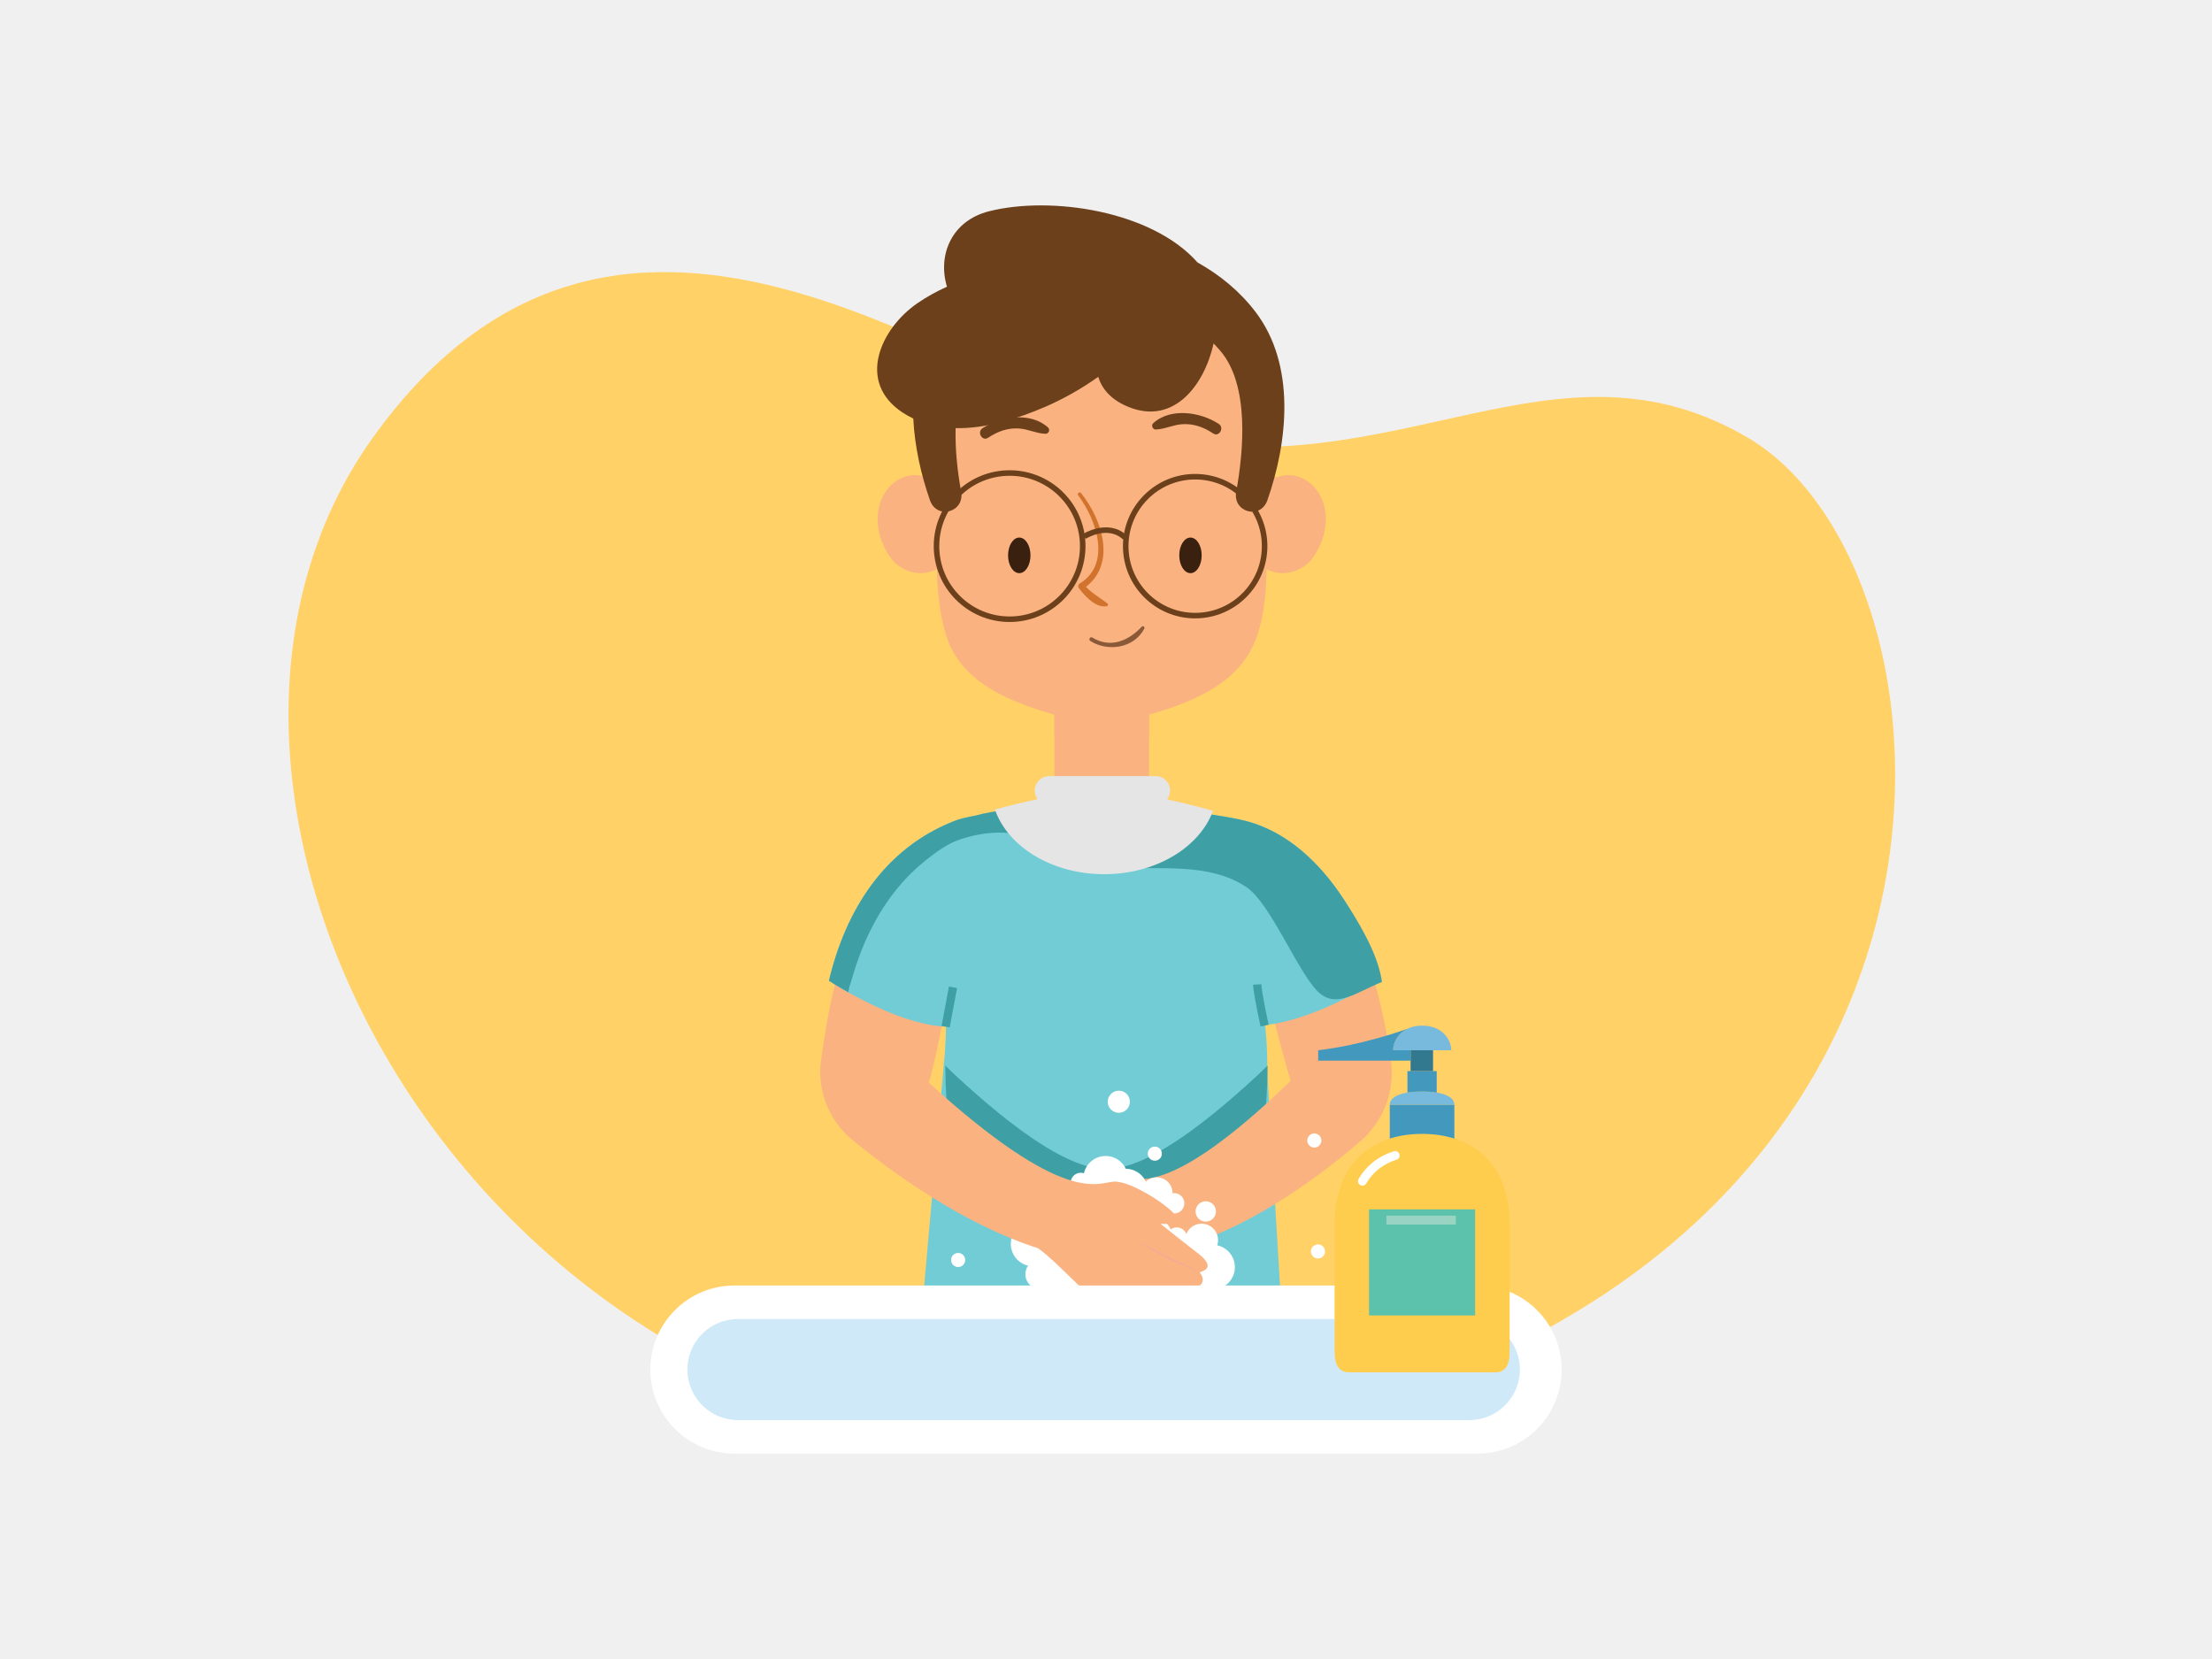
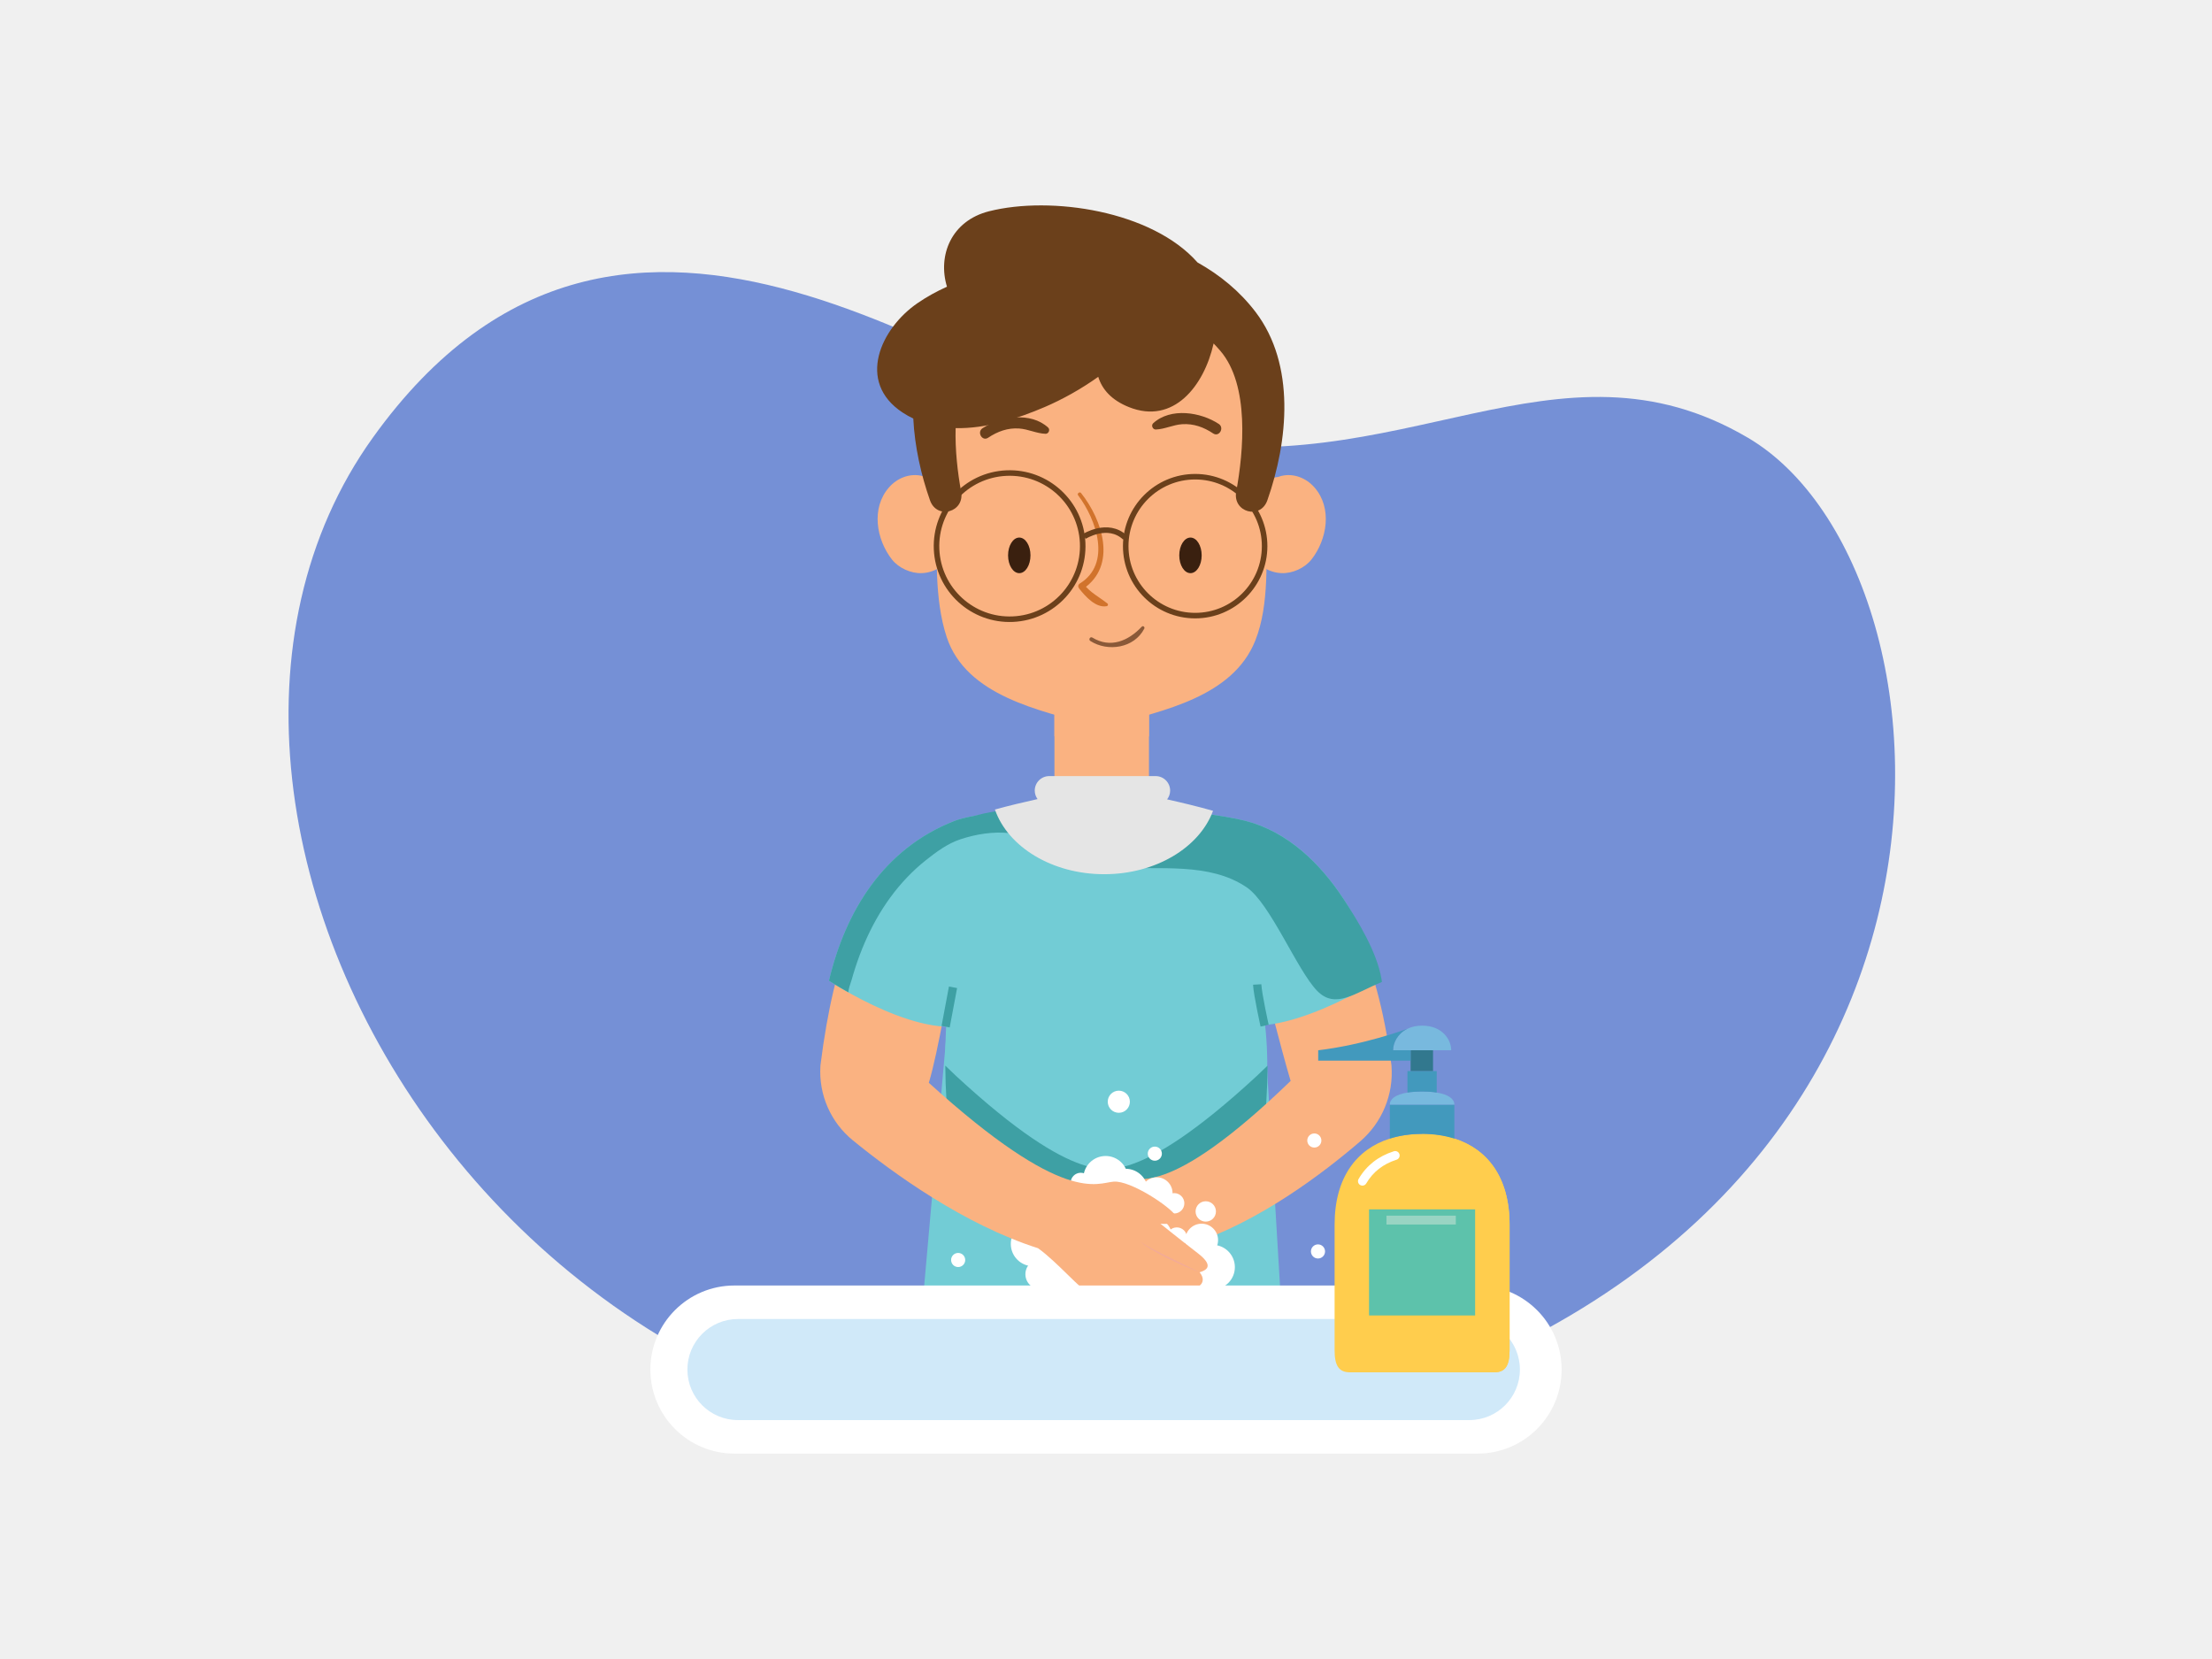
<svg xmlns="http://www.w3.org/2000/svg" xmlns:xlink="http://www.w3.org/1999/xlink" version="1.1" id="Layer_1" x="0px" y="0px" viewBox="0 0 800 600" enable-background="new 0 0 800 600" xml:space="preserve">
  <switch>
    <g>
      <g>
-         <path fill="#FFD167" d="M418.072,158.346c-63.081-12.55-191.316-128.363-283.276,0     C34.143,298.842,193.29,576.183,462.174,516.156c268.884-60.027,252.111-309.489,170.04-357.809     C563.011,117.602,506.277,175.895,418.072,158.346z" />
+         <path fill="#7590d6" d="M418.072,158.346c-63.081-12.55-191.316-128.363-283.276,0     C34.143,298.842,193.29,576.183,462.174,516.156c268.884-60.027,252.111-309.489,170.04-357.809     C563.011,117.602,506.277,175.895,418.072,158.346z" />
        <g>
          <g>
            <polygon fill="#72CCD5" points="346.338,328.751 332.39,485.865 464.51,491.335 454.679,327.033      " />
            <path fill="#F3AA96" d="M421.699,468.819c-1.869-0.117-3.725-0.38-5.571-0.696c-1.847-0.316-3.676-0.736-5.489-1.221       c-1.8-0.526-3.599-1.085-5.317-1.854c-1.713-0.765-3.399-1.65-4.826-2.875c1.56,1.039,3.258,1.81,4.985,2.486       c1.728,0.681,3.505,1.237,5.303,1.718c1.786,0.524,3.603,0.933,5.423,1.337C418.03,468.114,419.859,468.478,421.699,468.819" />
-             <path fill="#F3AA96" d="M428.091,465.49c-2.009-0.402-3.988-0.927-5.953-1.5c-1.967-0.573-3.901-1.253-5.823-1.966       c-1.908-0.746-3.793-1.57-5.602-2.544c-1.793-0.981-3.584-2.081-4.944-3.631c1.514,1.382,3.318,2.361,5.137,3.258       c1.828,0.886,3.693,1.707,5.605,2.409c1.894,0.75,3.821,1.419,5.752,2.076C424.197,464.245,426.14,464.871,428.091,465.49" />
+             <path fill="#7590d6" d="M428.091,465.49c-2.009-0.402-3.988-0.927-5.953-1.5c-1.967-0.573-3.901-1.253-5.823-1.966       c-1.908-0.746-3.793-1.57-5.602-2.544c-1.793-0.981-3.584-2.081-4.944-3.631c1.514,1.382,3.318,2.361,5.137,3.258       c1.828,0.886,3.693,1.707,5.605,2.409c1.894,0.75,3.821,1.419,5.752,2.076C424.197,464.245,426.14,464.871,428.091,465.49" />
            <path fill="#3B5FAC" d="M392.988,332.038c9.187,6.601,21.646,6.601,30.833,0c0.797-0.579,1.233-0.949,1.233-0.949       c5.467-1.276,23.295,1.288,29.688,2.946c2.853,0.738,5.543,1.771,8.081,3.03c-4.228-2.992-8.963-5.382-14.263-6.754       c-6.394-1.658-24.223-4.222-29.687-2.946c0,0-0.437,0.372-1.233,0.949c-7.617,5.473-17.479,6.393-25.865,2.793       C391.822,331.147,392.229,331.495,392.988,332.038" />
            <path fill="#72CCD5" d="M452.257,435.191H346.338l-0.744-6.251l-2.047-17.084c-2.134-17.875-2.246-35.951-0.336-53.853       l3.126-29.252l9.106-1.378l56.16-8.51C481.546,322.747,452.257,435.191,452.257,435.191" />
            <path fill="#3EA0A4" d="M429.382,435.079c-2.134-3.573-16.116-13.261-22.194-12.988c-5.88,0.273-17.206,7.877-61.358-32.912       c-1.157-1.071-3.957-3.785-3.957-3.785c0.071,8.838,0.625,17.674,1.675,26.461l2.047,17.083       c3.449,2.159,7.009,4.254,10.669,6.252h73.18C429.431,435.153,429.406,435.116,429.382,435.079" />
            <path fill="#3EA0A4" d="M370.932,435.079c2.133-3.573,16.114-13.261,22.193-12.988c5.88,0.273,17.206,7.877,61.358-32.912       c1.158-1.071,3.958-3.785,3.958-3.785c-0.073,8.838-0.627,17.674-1.675,26.461l-2.047,17.083       c-3.449,2.159-7.01,4.254-10.669,6.252h-73.18C370.882,435.153,370.908,435.116,370.932,435.079" />
            <path fill="#FAB281" d="M435.608,300.19c18.808,4.659,56.794,3.224,67.626,85.035c0.008,0.105,0.016,0.211,0.023,0.318       c0.779,10.371-3.431,20.478-11.322,27.257c-13.568,11.657-36.675,29.147-61.069,37.103       c-6.465,4.902-13.89,14.515-18.149,17.024c-4.26,2.509-17.293,4.496-20.508,4.89c-3.216,0.393-7.02-2.434-4.238-5.337       c-4.921,1.173-6.656-0.28-6.017-3.42c-3.771,1.646-8.638-1.301-5.456-5.42c-1.894-0.669-5.355-2.084,0.454-6.83       c5.808-4.746,12.474-10.442,12.474-10.442s-7.311,0.622-5.298-2.846c2.015-3.467,15.113-12.565,20.788-12.052       c5.675,0.515,16.739,9.079,61.858-34.54c-3.437-11.504-9.747-36.512-9.747-36.512" />
            <path fill="#FFFFFF" d="M438.632,466.35c4.455-0.049,8.026-3.702,7.976-8.156c-0.049-4.455-3.701-8.026-8.156-7.976       c-4.455,0.049-8.026,3.702-7.976,8.156C430.525,462.828,434.177,466.401,438.632,466.35" />
            <path fill="#FFFFFF" d="M407.19,438.836c4.455-0.05,8.025-3.702,7.976-8.156c-0.049-4.455-3.7-8.026-8.156-7.977       c-4.455,0.05-8.026,3.701-7.976,8.156C399.082,435.314,402.735,438.885,407.19,438.836" />
            <path fill="#FFFFFF" d="M405.94,450.585c4.455-0.049,8.025-3.701,7.976-8.156c-0.049-4.455-3.702-8.026-8.156-7.976       c-4.455,0.049-8.026,3.702-7.977,8.156C397.833,447.063,401.485,450.635,405.94,450.585" />
            <path fill="#FFFFFF" d="M416.094,455.986c4.455-0.049,8.025-3.702,7.976-8.156c-0.049-4.455-3.702-8.026-8.156-7.977       c-4.455,0.05-8.026,3.702-7.977,8.157C407.987,452.463,411.638,456.036,416.094,455.986" />
            <path fill="#FFFFFF" d="M403.173,441.473c4.455-0.049,8.026-3.702,7.976-8.156c-0.05-4.455-3.701-8.026-8.156-7.976       c-4.455,0.049-8.026,3.702-7.978,8.156C395.066,437.951,398.717,441.523,403.173,441.473" />
            <path fill="#FFFFFF" d="M399.959,434.21c4.455-0.049,8.026-3.702,7.976-8.156c-0.049-4.455-3.701-8.026-8.156-7.977       c-4.455,0.05-8.026,3.701-7.976,8.156C391.852,430.689,395.505,434.259,399.959,434.21" />
            <path fill="#FFFFFF" d="M404.677,402.458c2.21-0.023,3.98-1.836,3.956-4.046c-0.025-2.209-1.836-3.981-4.045-3.955       c-2.21,0.024-3.981,1.835-3.956,4.045C400.657,400.712,402.469,402.482,404.677,402.458" />
            <path fill="#FFFFFF" d="M365.595,430.379c1.41-0.016,2.539-1.171,2.524-2.581c-0.017-1.409-1.172-2.538-2.581-2.522       c-1.41,0.015-2.539,1.171-2.523,2.578C363.032,429.265,364.187,430.394,365.595,430.379" />
            <path fill="#FFFFFF" d="M417.686,419.787c1.41-0.016,2.539-1.171,2.524-2.58c-0.016-1.41-1.171-2.539-2.581-2.523       c-1.409,0.016-2.539,1.171-2.523,2.58C415.122,418.672,416.277,419.803,417.686,419.787" />
            <path fill="#FFFFFF" d="M475.372,415.032c1.41-0.016,2.539-1.171,2.524-2.58c-0.017-1.41-1.172-2.539-2.581-2.523       c-1.41,0.016-2.539,1.171-2.523,2.578C472.807,413.918,473.963,415.048,475.372,415.032" />
            <path fill="#FFFFFF" d="M346.561,458.244c1.41-0.016,2.539-1.171,2.523-2.579c-0.015-1.41-1.17-2.539-2.58-2.523       c-1.409,0.015-2.539,1.17-2.523,2.578C343.997,457.13,345.152,458.26,346.561,458.244" />
            <path fill="#FFFFFF" d="M476.698,455.152c1.41-0.016,2.539-1.171,2.523-2.58c-0.016-1.41-1.171-2.539-2.58-2.523       c-1.41,0.015-2.539,1.171-2.523,2.58C474.135,454.039,475.29,455.167,476.698,455.152" />
            <path fill="#FFFFFF" d="M418.411,437.232c3.159-0.035,5.694-2.625,5.659-5.786c-0.035-3.161-2.625-5.693-5.786-5.659       c-3.16,0.035-5.694,2.625-5.659,5.786C412.66,434.733,415.251,437.267,418.411,437.232" />
            <path fill="#FFFFFF" d="M390.922,431.509c2.034-0.023,3.664-1.69,3.642-3.723c-0.023-2.034-1.69-3.665-3.724-3.642       c-2.034,0.022-3.664,1.69-3.641,3.724C387.222,429.902,388.888,431.532,390.922,431.509" />
            <path fill="#FFFFFF" d="M392.635,437.088c2.033-0.023,3.663-1.689,3.641-3.723s-1.69-3.665-3.723-3.642       c-2.034,0.023-3.664,1.69-3.642,3.724C388.934,435.48,390.601,437.112,392.635,437.088" />
            <path fill="#FFFFFF" d="M424.697,438.874c2.034-0.023,3.663-1.69,3.642-3.723c-0.023-2.034-1.69-3.665-3.724-3.642       c-2.034,0.022-3.664,1.69-3.641,3.724C420.995,437.267,422.663,438.896,424.697,438.874" />
            <path fill="#FFFFFF" d="M385.778,475.886c2.033-0.022,3.662-1.69,3.641-3.724c-0.023-2.034-1.69-3.663-3.723-3.641       c-2.034,0.023-3.665,1.689-3.642,3.723C382.075,474.278,383.744,475.909,385.778,475.886" />
            <path fill="#FFFFFF" d="M422.861,477.885c2.033-0.022,3.664-1.69,3.641-3.724c-0.022-2.033-1.689-3.663-3.723-3.641       c-2.034,0.023-3.664,1.69-3.642,3.723C419.16,476.278,420.827,477.909,422.861,477.885" />
            <path fill="#FFFFFF" d="M390.783,450.358c4.455-0.05,8.025-3.702,7.976-8.157c-0.049-4.455-3.702-8.026-8.156-7.976       c-4.455,0.05-8.026,3.702-7.976,8.155C382.676,446.834,386.329,450.407,390.783,450.358" />
            <path fill="#FFFFFF" d="M395.356,464.099c4.456-0.05,8.025-3.702,7.977-8.157c-0.05-4.455-3.701-8.026-8.156-7.976       c-4.455,0.049-8.027,3.702-7.977,8.156S390.902,464.148,395.356,464.099" />
            <path fill="#FFFFFF" d="M403.173,452.601c4.455-0.05,8.026-3.702,7.976-8.156c-0.049-4.456-3.701-8.027-8.156-7.977       s-8.026,3.702-7.978,8.156C395.066,449.079,398.717,452.65,403.173,452.601" />
            <path fill="#FFFFFF" d="M406.061,462.632c4.456-0.049,8.026-3.7,7.978-8.156c-0.051-4.455-3.703-8.026-8.157-7.976       c-4.456,0.049-8.027,3.702-7.977,8.156C397.955,459.111,401.607,462.682,406.061,462.632" />
            <path fill="#FFFFFF" d="M384.433,468.102c4.455-0.049,8.026-3.702,7.976-8.156c-0.049-4.455-3.701-8.026-8.156-7.976       c-4.455,0.049-8.026,3.7-7.976,8.156C376.326,464.581,379.978,468.152,384.433,468.102" />
            <path fill="#FFFFFF" d="M373.724,457.942c4.455-0.05,8.025-3.703,7.977-8.157c-0.05-4.455-3.701-8.026-8.156-7.976       c-4.456,0.049-8.027,3.702-7.977,8.156S369.269,457.991,373.724,457.942" />
            <path fill="#FFFFFF" d="M380.934,446.902c4.455-0.049,8.026-3.701,7.977-8.156c-0.05-4.455-3.702-8.026-8.157-7.977       c-4.455,0.05-8.026,3.7-7.976,8.157C372.828,443.381,376.479,446.952,380.934,446.902" />
            <path fill="#FFFFFF" d="M393.128,474.333c4.456-0.05,8.026-3.701,7.977-8.156c-0.05-4.456-3.702-8.027-8.156-7.977       c-4.456,0.05-8.027,3.7-7.977,8.155C385.021,470.811,388.673,474.382,393.128,474.333" />
            <path fill="#FFFFFF" d="M404.47,480.31c4.456-0.05,8.025-3.701,7.977-8.156c-0.05-4.455-3.702-8.026-8.156-7.977       c-4.456,0.05-8.027,3.7-7.977,8.156C396.363,476.788,400.015,480.36,404.47,480.31" />
            <path fill="#FFFFFF" d="M376.337,466.266c2.996-0.034,5.398-2.49,5.365-5.486c-0.034-2.996-2.489-5.398-5.486-5.365       c-2.996,0.034-5.398,2.489-5.365,5.486C370.885,463.898,373.34,466.299,376.337,466.266" />
            <path fill="#FFFFFF" d="M416.515,470.538c4.455-0.049,8.026-3.7,7.976-8.156c-0.049-4.455-3.702-8.026-8.156-7.976       c-4.455,0.049-8.026,3.702-7.978,8.156C408.408,467.016,412.059,470.588,416.515,470.538" />
            <path fill="#FFFFFF" d="M426.607,470.426c4.455-0.05,8.026-3.701,7.976-8.156s-3.702-8.026-8.156-7.977       c-4.455,0.05-8.026,3.701-7.978,8.156C418.5,466.905,422.151,470.475,426.607,470.426" />
            <path fill="#FFFFFF" d="M425.646,451.271c2.034-0.023,3.664-1.69,3.642-3.724c-0.022-2.033-1.69-3.664-3.724-3.641       c-2.033,0.022-3.663,1.69-3.641,3.723C421.946,449.663,423.613,451.293,425.646,451.271" />
            <path fill="#FFFFFF" d="M436.12,441.816c2.034-0.023,3.664-1.689,3.642-3.723c-0.022-2.034-1.69-3.665-3.723-3.641       c-2.034,0.021-3.664,1.689-3.642,3.723C432.419,440.209,434.087,441.838,436.12,441.816" />
            <path fill="#FFFFFF" d="M434.65,454.458c3.285-0.037,5.918-2.73,5.88-6.015c-0.037-3.285-2.729-5.919-6.014-5.88       c-3.285,0.036-5.918,2.729-5.881,6.014C428.673,451.861,431.365,454.494,434.65,454.458" />
            <path fill="#FFFFFF" d="M424.713,467.456c2.803-0.031,5.051-2.329,5.019-5.133c-0.031-2.803-2.329-5.05-5.133-5.02       c-2.803,0.031-5.05,2.329-5.02,5.134C419.61,465.24,421.908,467.488,424.713,467.456" />
            <path fill="#FFFFFF" d="M395.12,448.509c2.049-0.022,3.692-1.703,3.668-3.752c-0.022-2.049-1.703-3.692-3.751-3.668       c-2.049,0.022-3.692,1.703-3.67,3.752C391.391,446.89,393.07,448.533,395.12,448.509" />
            <path fill="#FFFFFF" d="M390.841,455.502c3.028-0.034,5.456-2.517,5.422-5.545c-0.033-3.029-2.516-5.457-5.545-5.423       c-3.029,0.035-5.456,2.517-5.423,5.546C385.329,453.108,387.812,455.536,390.841,455.502" />
            <path fill="#FAB281" d="M357.638,300.19c-20.083,4.355-50.697,3.103-60.904,85.062c-0.006,0.108-0.013,0.213-0.02,0.319       c-0.651,10.315,3.708,20.306,11.715,26.841c14.614,11.924,40.173,30.448,66.998,39.028       c7.015,5.033,15.139,14.812,19.749,17.405c4.61,2.592,18.617,4.813,22.07,5.262c3.454,0.45,7.485-2.323,4.453-5.287       c5.297,1.264,7.13-0.166,6.392-3.33c4.071,1.718,9.238-1.158,5.756-5.35c2.019-0.638,5.705-2-0.603-6.865       c-6.309-4.865-13.552-10.7-13.552-10.7s7.848,0.751,5.63-2.766c-2.219-3.516-16.418-12.876-22.492-12.458       c-6.074,0.419-17.788,8.829-66.908-35.745c3.487-11.491,7.716-37.639,7.716-37.639" />
            <path fill="#F3AA96" d="M433.847,460.14c-3.797-1.417-7.484-3.106-11.135-4.863c-1.807-0.917-3.613-1.842-5.371-2.853       c-1.744-1.028-3.499-2.086-5.007-3.45c1.644,1.183,3.428,2.133,5.209,3.082c1.792,0.931,3.589,1.855,5.409,2.733       L433.847,460.14z" />
            <path fill="#72CCD5" d="M499.509,353.922c0,0-37.527,24.054-55.39,14.936c-3.264-12.318-1.961-29.214-1.961-29.214       l-41.484,12.764l-2.531,0.782v0.161l-0.261-0.086l-0.274,0.086v-0.161l-44.013-13.546c0,0,3.026,17.305-0.236,29.624       c-17.864,9.118-53.567-14.576-53.567-14.576c0.013-0.013,0.013-0.026,0.013-0.037c5.942-24.96,19.625-47.662,45.38-57.748       c1.451-0.571,3.485-1.105,5.855-1.588c9.044-1.861,22.975-2.916,27.912-1.762c0,0,0.484,0.422,1.402,1.079       c10.445,7.505,24.613,7.505,35.058,0c0.906-0.657,1.402-1.079,1.402-1.079c6.215-1.451,26.486,1.464,33.755,3.35       C485.739,306.012,499.498,353.909,499.509,353.922" />
            <path fill="#3EA0A4" d="M499.606,353.906c-1.687-9.726-8.478-20.825-13.706-28.794c-8.4-12.806-20.13-24.264-35.33-28.207       c-7.27-1.886-27.542-4.801-33.755-3.349c0,0-0.496,0.421-1.402,1.078c-8.676,6.235-19.916,7.272-29.463,3.15       c-0.783-0.339-1.552-0.719-2.312-1.124c-0.286-0.153-0.571-0.306-0.853-0.47c-0.248-0.143-0.495-0.291-0.74-0.441       c-0.571-0.355-1.138-0.718-1.689-1.114c-0.919-0.657-1.402-1.078-1.402-1.078c-7.641-1.785-18.67-0.709-26.42,1.471       c-0.508,0.095-1.011,0.19-1.493,0.29c-2.37,0.484-4.404,1.017-5.855,1.588c-25.755,10.086-39.438,32.788-45.38,57.748       c0,0.012,0,0.025-0.013,0.037c0,0,2.723,1.806,7.043,4.196c0-1.386,0.78-3.126,1.153-4.461c0.428-1.536,0.889-3.064,1.384-4.58       c0.982-3.015,2.096-5.989,3.355-8.9c2.486-5.749,5.539-11.263,9.233-16.326c3.692-5.061,8.026-9.656,12.936-13.555       c3.775-2.997,7.833-5.998,12.462-7.526c5.705-1.883,11.944-2.897,17.994-2.204c3.043,0.348,6.041,1.141,8.806,2.468       c2.921,1.399,5.225,3.642,8.049,5.18c6.334,3.447,13.716,4.355,20.913,4.765c16.335,0.931,34.157-2.006,47.722,7.139       c8.586,5.789,18.315,30.156,25.586,37.527c6.569,6.657,13.642,0.696,23.364-3.273       C499.739,354.731,499.677,354.321,499.606,353.906" />
            <line fill="none" stroke="#3EA0A4" stroke-width="3" stroke-miterlimit="10" x1="341.996" y1="371.317" x2="344.672" y2="357.068" />
            <path fill="none" stroke="#3EA0A4" stroke-width="3" stroke-miterlimit="10" d="M454.679,356.053       c0.207,3.722,2.687,14.887,2.687,14.887" />
            <rect x="381.356" y="247.081" fill="#FAB281" width="34.186" height="58.966" />
            <g>
              <g>
                <defs>
                  <rect id="SVGID_1_" x="381.356" y="247.081" width="34.186" height="25.637" />
                </defs>
                <clipPath id="SVGID_2_">
                  <use xlink:href="#SVGID_1_" overflow="visible" />
                </clipPath>
                <path clip-path="url(#SVGID_2_)" fill="#FAB281" d="M381.356,266.267c4.93,4.075,10.793,6.45,17.092,6.45         c6.301,0,12.163-2.375,17.094-6.45v-19.186h-34.186V266.267z" />
              </g>
            </g>
            <path fill="#FAB281" d="M456.121,137.697c-2.346-25.664-40.822-36.854-60.685-36.686c-21.93,0.189-52.252,10.228-54.678,36.719       c-1.453,15.89-2.318,31.924-2.08,47.883c0.216,14.423-0.864,30.904,3.697,44.767c7.045,21.406,33.982,26.63,52.894,31.952       c1.129,0.319,2.186,0.408,3.172,0.328c0.985,0.08,2.044-0.009,3.173-0.328c18.853-5.304,44.244-10.234,52.38-30.661       c5.252-13.187,3.81-29.71,4.162-43.642C458.58,171.265,457.649,154.389,456.121,137.697" />
            <path fill="#FAB281" d="M343.032,178.24C342.947,178.011,342.962,178.058,343.032,178.24" />
            <path fill="#FAB281" d="M346.088,184.795c-0.756-1.841-1.568-3.584-2.516-5.326c-0.189-0.346-0.429-0.944-0.54-1.227       c0.081,0.214,0.249,0.668,0.552,1.503c-0.313-0.836-0.663-1.655-1.051-2.457c-1.818-2.376-1.907-2.471-0.267-0.289       c-1.672-2.35-4.637-4.322-7.635-4.498c-0.331-0.12-0.652-0.249-1.015-0.34c-4.507-1.138-9.086,0.683-12.089,4.099       c-6.552,7.455-4.618,18.835,1.047,26.072c2.443,3.122,6.921,5.122,10.854,4.951c5.221-0.225,9.423-3.496,11.874-7.971       C347.773,194.796,348.042,189.549,346.088,184.795" />
            <path fill="#FAB281" d="M453.865,178.24C453.954,178.011,453.939,178.058,453.865,178.24" />
            <path fill="#FAB281" d="M451.598,199.31c2.45,4.477,6.652,7.748,11.873,7.972c3.935,0.169,8.41-1.831,10.853-4.952       c5.668-7.236,7.602-18.617,1.047-26.072c-3.001-3.415-7.58-5.236-12.088-4.098c-0.361,0.092-0.683,0.219-1.014,0.339       c-2.999,0.176-5.964,2.148-7.635,4.498c1.64-2.182,1.551-2.085-0.267,0.289c-0.388,0.803-0.737,1.623-1.049,2.457       c0.3-0.834,0.47-1.288,0.549-1.503c-0.109,0.285-0.348,0.882-0.537,1.227c-0.95,1.743-1.76,3.486-2.517,5.326       C448.856,189.549,449.127,194.796,451.598,199.31" />
            <path fill="#6B401B" d="M454.06,112.786c-5.726-7.501-12.851-13.321-20.969-17.874c-16.491-18.702-52.99-24.152-75.386-18.506       c-13.649,3.443-18.663,15.97-15.22,27.287c-3.703,1.657-7.26,3.622-10.601,5.909c-13.346,9.139-22.285,28.484-5.457,39.591       c1.261,0.833,2.558,1.552,3.877,2.185c0.509,10.233,2.843,20.47,6.041,29.565c2.512,7.147,12.618,4.289,11.264-3.105       c-1.298-7.083-2.2-15.072-1.996-22.999c11.027,0.238,22.502-3.467,32.202-7.621c6.439-2.757,13.121-6.483,19.382-10.936       c1.388,4.542,4.806,8.438,11.096,10.953c16.088,6.432,27.174-7.608,30.626-23.019c0.841,0.88,1.662,1.775,2.453,2.697       c10.564,12.363,8.412,36.242,5.72,50.925c-1.354,7.394,8.752,10.253,11.264,3.105       C465.872,159.576,468.653,131.907,454.06,112.786" />
            <path fill="#6B401B" d="M357.364,158.319c3.438-2.288,7.072-3.632,11.234-3.343c3.291,0.229,6.249,1.792,9.52,1.914       c1.129,0.043,1.784-1.499,0.94-2.27c-6.319-5.775-17.18-4.038-23.708,0.254C353.212,156.28,355.221,159.745,357.364,158.319" />
            <path fill="#6B401B" d="M440.78,153.319c-6.526-4.29-17.39-6.027-23.707-0.254c-0.842,0.769-0.194,2.313,0.94,2.271       c3.272-0.125,6.22-1.697,9.519-1.915c4.155-0.274,7.801,1.058,11.234,3.343C440.908,158.189,442.921,154.727,440.78,153.319" />
            <path fill="#D1732C" d="M389.898,179.114c6.602,8.728,12.227,24.751,0.612,31.933c-0.683,0.422-0.69,1.216-0.231,1.797       c2.22,2.812,6.033,7.15,10.029,6.38c0.387-0.075,0.566-0.676,0.245-0.932c-3.025-2.406-6.171-3.903-8.657-7.067       c-0.077,0.599-0.154,1.198-0.232,1.796c12.501-8.439,7.09-24.945-0.703-34.727C390.488,177.7,389.434,178.5,389.898,179.114" />
            <g>
              <path fill="#3A200F" d="M372.689,200.854c0,3.556-1.815,6.438-4.054,6.438s-4.054-2.882-4.054-6.438        c0-3.556,1.815-6.438,4.054-6.438S372.689,197.298,372.689,200.854" />
              <path fill="#3A200F" d="M434.603,200.854c0,3.555-1.814,6.437-4.053,6.437s-4.054-2.882-4.054-6.437        c0-3.556,1.815-6.437,4.054-6.437S434.603,197.298,434.603,200.854" />
              <ellipse transform="matrix(0.999 -0.0441 0.0441 0.999 -8.3522 16.2881)" fill="none" stroke="#6B401B" stroke-width="2" stroke-miterlimit="10" cx="365.148" cy="197.526" rx="26.441" ry="26.441" />
              <path fill="none" stroke="#6B401B" stroke-width="2" stroke-miterlimit="10" d="M457.366,197.526        c0,13.872-11.243,25.118-25.116,25.118c-13.874,0-25.118-11.245-25.118-25.118c0-13.872,11.244-25.118,25.118-25.118        C446.123,172.408,457.366,183.653,457.366,197.526z" />
              <path fill="none" stroke="#6B401B" stroke-width="2" stroke-miterlimit="10" d="M392.108,194.028c0,0,8.549-5.44,14.767,0.388        " />
            </g>
            <path fill="#8A5938" d="M394.335,231.818c6.324,4.05,15.891,2.599,19.515-4.47c0.289-0.564-0.439-1.202-0.91-0.702       c-4.835,5.132-11.299,7.953-17.883,3.936C394.267,230.098,393.561,231.322,394.335,231.818" />
            <path fill="#E5E5E5" d="M422.099,289.102c0.677-0.883,1.096-1.975,1.096-3.174c0-2.897-2.35-5.245-5.246-5.245h-38.47       c-2.897,0-5.246,2.348-5.246,5.245c0,1.152,0.383,2.206,1.01,3.071c-5.149,1.149-10.299,2.367-15.414,3.778       c4.683,13.471,20.601,23.393,39.526,23.393c18.707,0,34.473-9.695,39.357-22.928       C433.203,291.675,427.651,290.345,422.099,289.102" />
          </g>
          <g>
            <path fill="#FFFFFF" d="M235.219,495.317L235.219,495.317c0-16.788,13.609-30.397,30.397-30.397h268.769       c16.788,0,30.397,13.609,30.397,30.397v0c0,16.788-13.609,30.397-30.397,30.397H265.616       C248.828,525.714,235.219,512.105,235.219,495.317z" />
            <path fill="#D0E9F9" d="M248.607,495.317L248.607,495.317c0-10.093,8.182-18.276,18.276-18.276h264.535       c10.093,0,18.276,8.182,18.276,18.276v0c0,10.093-8.182,18.276-18.276,18.276H266.883       C256.789,513.593,248.607,505.411,248.607,495.317z" />
          </g>
          <g>
            <path fill="#FFCD4D" d="M525.992,411.786c-3.591-1.138-7.52-1.701-11.674-1.701c-0.046,0-0.089,0.005-0.135,0.005v86.226h0.135       h26.107c3.946,0,5.533-2.374,5.533-7.906v-45.481C545.958,425.641,537.828,415.553,525.992,411.786" />
            <path fill="#FFCD4D" d="M545.958,442.929v45.481c0,5.532-1.588,7.906-5.533,7.906h-26.107H488.21       c-3.945,0-5.533-2.374-5.533-7.906v-45.481c0-17.288,8.131-27.375,19.967-31.143c3.593-1.138,7.522-1.701,11.675-1.701       c4.153,0,8.083,0.563,11.674,1.701C537.828,415.553,545.958,425.641,545.958,442.929" />
            <path fill="#FFFFFF" d="M492.736,428.8c-0.274,0-0.551-0.071-0.805-0.218c-0.766-0.445-1.025-1.426-0.579-2.192       c2.825-4.853,7.115-8.225,12.751-10.02c0.847-0.271,1.746,0.198,2.016,1.042c0.268,0.844-0.198,1.746-1.042,2.015       c-4.854,1.546-8.54,4.43-10.953,8.576C493.826,428.515,493.289,428.8,492.736,428.8" />
            <path fill="#4299BD" d="M525.992,399.517v12.269c-3.591-1.138-7.52-1.701-11.674-1.701c-4.153,0-8.082,0.563-11.675,1.701       v-12.269h11.675H525.992z" />
            <path fill="#78B9DE" d="M519.61,395.139c4.395,0.723,6.382,2.373,6.382,4.378h-11.674h-11.675c0-2.005,1.989-3.655,6.382-4.378       c1.477-0.241,3.24-0.369,5.293-0.369C516.37,394.77,518.119,394.898,519.61,395.139" />
            <path fill="#4299BD" d="M519.61,387.361v7.779c-1.491-0.241-3.24-0.369-5.292-0.369c-2.053,0-3.816,0.128-5.293,0.369v-7.779       h1.14h8.114H519.61z" />
            <polygon fill="#32788E" points="518.279,379.84 518.279,387.361 510.165,387.361 510.165,383.593 510.165,379.84        514.318,379.84 514.365,379.84      " />
            <path fill="#78B9DE" d="M524.854,379.84h-6.575h-3.913h-0.047h-4.153h-6.335c0-2.662,1.604-6.029,5.148-7.746       c1.442-0.722,3.208-1.154,5.34-1.154h0.047C521.694,370.94,524.854,376.088,524.854,379.84" />
            <path fill="#4299BD" d="M508.978,372.094c-3.544,1.717-5.148,5.084-5.148,7.746h6.335v3.753h-33.422v-3.753       c16.278-1.909,31.32-7.425,32.235-7.761V372.094z" />
            <rect x="495.133" y="437.387" fill="#5DC2AB" width="38.366" height="38.364" />
            <g>
              <defs>
                <rect id="SVGID_3_" x="495.134" y="437.387" width="38.366" height="38.364" />
              </defs>
              <clipPath id="SVGID_4_">
                <use xlink:href="#SVGID_3_" overflow="visible" />
              </clipPath>
              <rect x="501.432" y="439.656" clip-path="url(#SVGID_4_)" fill="#99D4C3" width="25.08" height="3.208" />
            </g>
          </g>
        </g>
      </g>
    </g>
  </switch>
</svg>
